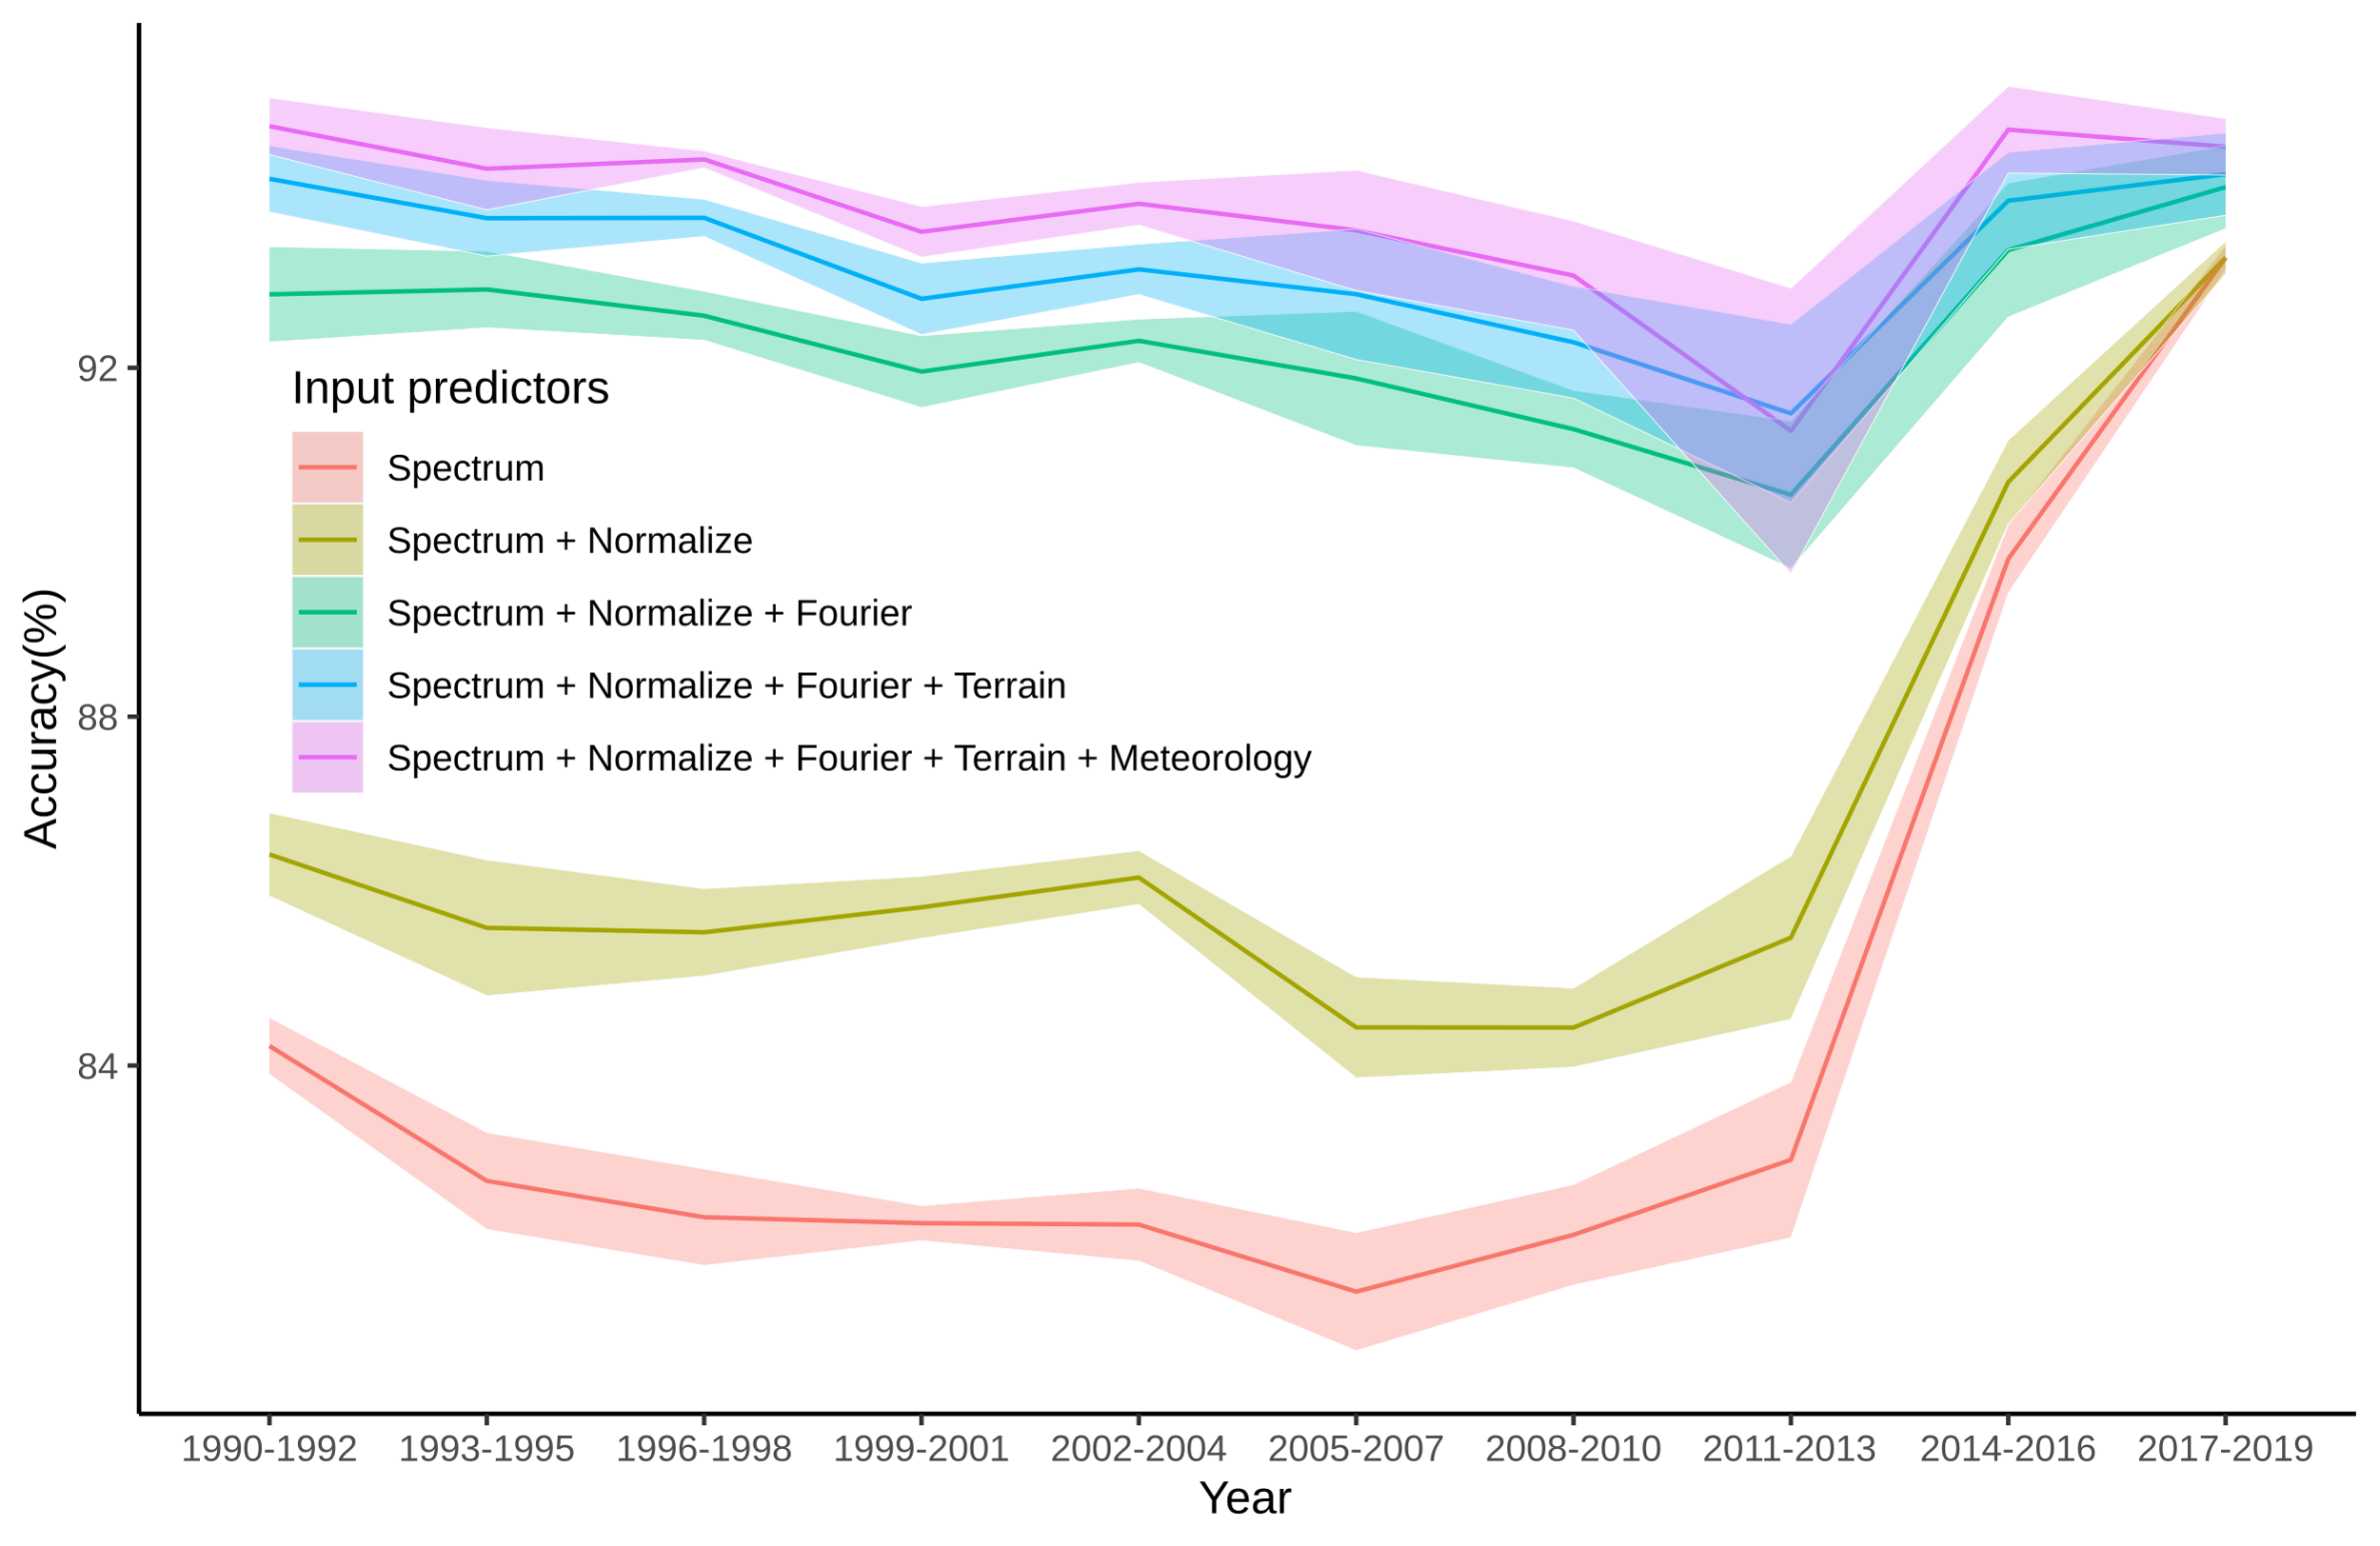
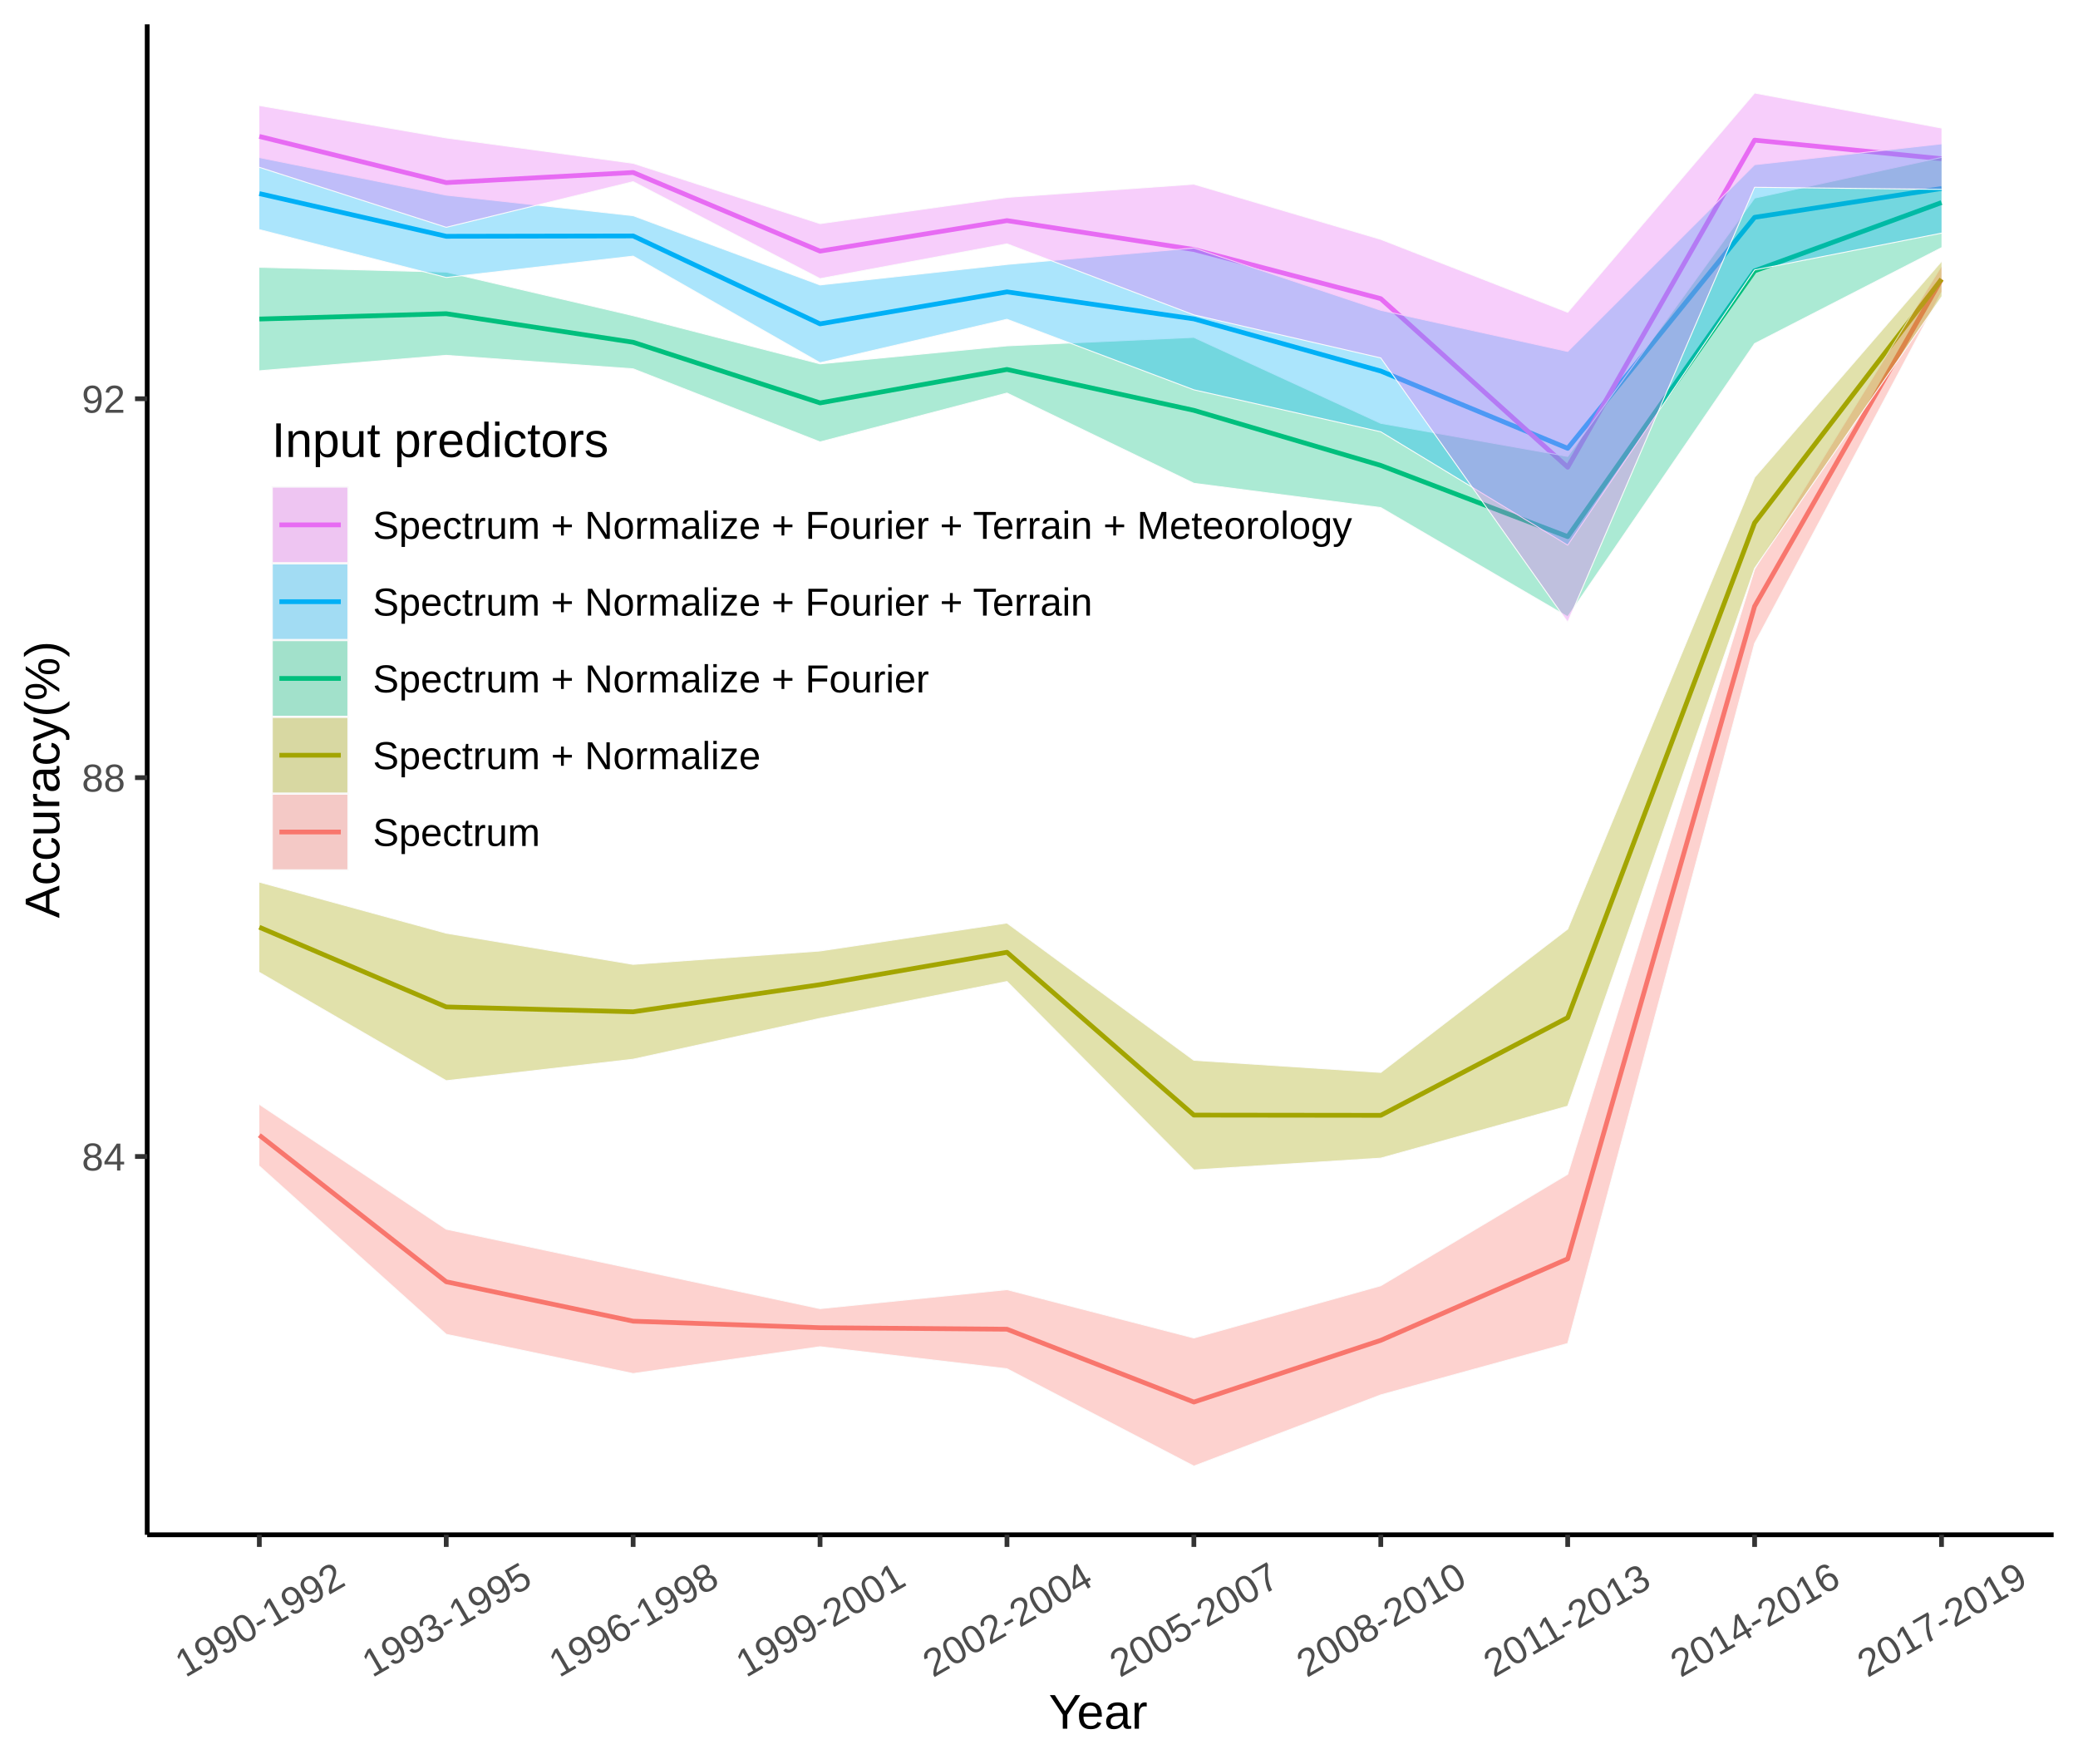
- <svg xmlns="http://www.w3.org/2000/svg" viewBox="0 0 566.93 368.50">
+ <svg xmlns="http://www.w3.org/2000/svg" viewBox="0 0 467.72 396.85">
  <defs>
    <style type="text/css">
    line, polyline, polygon, path, rect, circle {
      fill: none;
      stroke: #000000;
      stroke-linecap: round;
      stroke-linejoin: round;
      stroke-miterlimit: 10.00;
    }
  </style>
  </defs>
  <rect width="100%" height="100%" style="stroke: none; fill: #FFFFFF;" />
-   <rect x="0.00" y="0.00" width="566.93" height="368.50" style="stroke-width: 1.07; stroke: #FFFFFF; fill: #FFFFFF;" />
+   <rect x="0.00" y="0.00" width="467.72" height="396.85" style="stroke-width: 1.07; stroke: #FFFFFF; fill: #FFFFFF;" />
  <defs>
-     <clipPath id="cpMzMuMTN8NTYxLjQ1fDMzNy4wMXw1LjQ4">
-       <rect x="33.13" y="5.48" width="528.32" height="331.53" />
+     <clipPath id="cpMzMuMTN8NDYyLjI0fDM0NS40MXw1LjQ4">
+       <rect x="33.13" y="5.48" width="429.11" height="339.93" />
    </clipPath>
  </defs>
-   <polyline points="64.21,249.32 116.00,281.48 167.80,290.14 219.59,291.56 271.39,291.89 323.19,307.88 374.98,294.33 426.78,276.45 478.58,133.22 530.37,61.42 " style="stroke-width: 1.07; stroke: #F8766D; stroke-linecap: butt;" clip-path="url(#cpMzMuMTN8NTYxLjQ1fDMzNy4wMXw1LjQ4)" />
-   <polyline points="64.21,203.66 116.00,221.16 167.80,222.22 219.59,216.26 271.39,209.16 323.19,244.90 374.98,244.94 426.78,223.50 478.58,114.89 530.37,61.42 " style="stroke-width: 1.07; stroke: #A3A500; stroke-linecap: butt;" clip-path="url(#cpMzMuMTN8NTYxLjQ1fDMzNy4wMXw1LjQ4)" />
-   <polyline points="64.21,70.16 116.00,68.99 167.80,75.26 219.59,88.57 271.39,81.23 323.19,90.20 374.98,102.30 426.78,117.92 478.58,59.59 530.37,44.60 " style="stroke-width: 1.07; stroke: #00BF7D; stroke-linecap: butt;" clip-path="url(#cpMzMuMTN8NTYxLjQ1fDMzNy4wMXw1LjQ4)" />
-   <polyline points="64.21,42.62 116.00,52.01 167.80,51.92 219.59,71.22 271.39,64.20 323.19,70.13 374.98,81.58 426.78,98.54 478.58,47.84 530.37,41.51 " style="stroke-width: 1.07; stroke: #00B0F6; stroke-linecap: butt;" clip-path="url(#cpMzMuMTN8NTYxLjQ1fDMzNy4wMXw1LjQ4)" />
-   <polyline points="64.21,30.08 116.00,40.22 167.80,37.99 219.59,55.26 271.39,48.56 323.19,54.90 374.98,65.69 426.78,102.69 478.58,30.90 530.37,34.98 " style="stroke-width: 1.07; stroke: #E76BF3; stroke-linecap: butt;" clip-path="url(#cpMzMuMTN8NTYxLjQ1fDMzNy4wMXw1LjQ4)" />
-   <polygon points="64.21,242.54 116.00,269.94 167.80,278.64 219.59,287.38 271.39,283.21 323.19,293.81 374.98,282.35 426.78,257.87 478.58,125.07 530.37,58.52 530.37,64.32 478.58,141.36 426.78,295.03 374.98,306.31 323.19,321.94 271.39,300.58 219.59,295.74 167.80,301.63 116.00,293.02 64.21,256.10 " style="stroke-width: 0.00; stroke: none; fill: #F8766D; fill-opacity: 0.33;" clip-path="url(#cpMzMuMTN8NTYxLjQ1fDMzNy4wMXw1LjQ4)" />
-   <polyline points="64.21,242.54 116.00,269.94 167.80,278.64 219.59,287.38 271.39,283.21 323.19,293.81 374.98,282.35 426.78,257.87 478.58,125.07 530.37,58.52 " style="stroke-width: 0.21; stroke: #FCFCFC;" clip-path="url(#cpMzMuMTN8NTYxLjQ1fDMzNy4wMXw1LjQ4)" />
-   <polyline points="530.37,64.32 478.58,141.36 426.78,295.03 374.98,306.31 323.19,321.94 271.39,300.58 219.59,295.74 167.80,301.63 116.00,293.02 64.21,256.10 " style="stroke-width: 0.21; stroke: #FCFCFC;" clip-path="url(#cpMzMuMTN8NTYxLjQ1fDMzNy4wMXw1LjQ4)" />
-   <polygon points="64.21,193.75 116.00,204.97 167.80,211.82 219.59,208.87 271.39,202.73 323.19,232.86 374.98,235.53 426.78,204.05 478.58,104.91 530.37,57.51 530.37,65.34 478.58,124.87 426.78,242.94 374.98,254.35 323.19,256.93 271.39,215.58 219.59,223.66 167.80,232.63 116.00,237.35 64.21,213.57 " style="stroke-width: 0.00; stroke: none; fill: #A3A500; fill-opacity: 0.33;" clip-path="url(#cpMzMuMTN8NTYxLjQ1fDMzNy4wMXw1LjQ4)" />
-   <polyline points="64.21,193.75 116.00,204.97 167.80,211.82 219.59,208.87 271.39,202.73 323.19,232.86 374.98,235.53 426.78,204.05 478.58,104.91 530.37,57.51 " style="stroke-width: 0.21; stroke: #FCFCFC;" clip-path="url(#cpMzMuMTN8NTYxLjQ1fDMzNy4wMXw1LjQ4)" />
-   <polyline points="530.37,65.34 478.58,124.87 426.78,242.94 374.98,254.35 323.19,256.93 271.39,215.58 219.59,223.66 167.80,232.63 116.00,237.35 64.21,213.57 " style="stroke-width: 0.21; stroke: #FCFCFC;" clip-path="url(#cpMzMuMTN8NTYxLjQ1fDMzNy4wMXw1LjQ4)" />
-   <polygon points="64.21,58.80 116.00,59.86 167.80,69.42 219.59,80.01 271.39,76.05 323.19,74.19 374.98,93.05 426.78,100.33 478.58,43.62 530.37,34.69 530.37,54.50 478.58,75.56 426.78,135.52 374.98,111.55 323.19,106.22 271.39,86.41 219.59,97.14 167.80,81.10 116.00,78.13 64.21,81.53 " style="stroke-width: 0.00; stroke: none; fill: #00BF7D; fill-opacity: 0.33;" clip-path="url(#cpMzMuMTN8NTYxLjQ1fDMzNy4wMXw1LjQ4)" />
-   <polyline points="64.21,58.80 116.00,59.86 167.80,69.42 219.59,80.01 271.39,76.05 323.19,74.19 374.98,93.05 426.78,100.33 478.58,43.62 530.37,34.69 " style="stroke-width: 0.21; stroke: #FCFCFC;" clip-path="url(#cpMzMuMTN8NTYxLjQ1fDMzNy4wMXw1LjQ4)" />
-   <polyline points="530.37,54.50 478.58,75.56 426.78,135.52 374.98,111.55 323.19,106.22 271.39,86.41 219.59,97.14 167.80,81.10 116.00,78.13 64.21,81.53 " style="stroke-width: 0.21; stroke: #FCFCFC;" clip-path="url(#cpMzMuMTN8NTYxLjQ1fDMzNy4wMXw1LjQ4)" />
-   <polygon points="64.21,34.71 116.00,42.97 167.80,47.48 219.59,62.69 271.39,58.18 323.19,54.57 374.98,68.24 426.78,77.28 478.58,36.29 530.37,31.71 530.37,51.31 478.58,59.38 426.78,119.80 374.98,94.91 323.19,85.70 271.39,70.22 219.59,79.76 167.80,56.37 116.00,61.04 64.21,50.54 " style="stroke-width: 0.00; stroke: none; fill: #00B0F6; fill-opacity: 0.33;" clip-path="url(#cpMzMuMTN8NTYxLjQ1fDMzNy4wMXw1LjQ4)" />
-   <polyline points="64.21,34.71 116.00,42.97 167.80,47.48 219.59,62.69 271.39,58.18 323.19,54.57 374.98,68.24 426.78,77.28 478.58,36.29 530.37,31.71 " style="stroke-width: 0.21; stroke: #FCFCFC;" clip-path="url(#cpMzMuMTN8NTYxLjQ1fDMzNy4wMXw1LjQ4)" />
-   <polyline points="530.37,51.31 478.58,59.38 426.78,119.80 374.98,94.91 323.19,85.70 271.39,70.22 219.59,79.76 167.80,56.37 116.00,61.04 64.21,50.54 " style="stroke-width: 0.21; stroke: #FCFCFC;" clip-path="url(#cpMzMuMTN8NTYxLjQ1fDMzNy4wMXw1LjQ4)" />
-   <polygon points="64.21,23.30 116.00,30.41 167.80,35.98 219.59,49.22 271.39,43.45 323.19,40.56 374.98,52.68 426.78,68.68 478.58,20.55 530.37,28.25 530.37,41.72 478.58,41.25 426.78,136.70 374.98,78.71 323.19,69.25 271.39,53.66 219.59,61.30 167.80,40.01 116.00,50.03 64.21,36.85 " style="stroke-width: 0.00; stroke: none; fill: #E76BF3; fill-opacity: 0.33;" clip-path="url(#cpMzMuMTN8NTYxLjQ1fDMzNy4wMXw1LjQ4)" />
-   <polyline points="64.21,23.30 116.00,30.41 167.80,35.98 219.59,49.22 271.39,43.45 323.19,40.56 374.98,52.68 426.78,68.68 478.58,20.55 530.37,28.25 " style="stroke-width: 0.21; stroke: #FCFCFC;" clip-path="url(#cpMzMuMTN8NTYxLjQ1fDMzNy4wMXw1LjQ4)" />
-   <polyline points="530.37,41.72 478.58,41.25 426.78,136.70 374.98,78.71 323.19,69.25 271.39,53.66 219.59,61.30 167.80,40.01 116.00,50.03 64.21,36.85 " style="stroke-width: 0.21; stroke: #FCFCFC;" clip-path="url(#cpMzMuMTN8NTYxLjQ1fDMzNy4wMXw1LjQ4)" />
+   <polyline points="58.37,255.49 100.44,288.47 142.51,297.34 184.58,298.81 226.65,299.15 268.72,315.54 310.79,301.65 352.86,283.31 394.93,136.45 437.00,62.84 " style="stroke-width: 1.07; stroke: #F8766D; stroke-linecap: butt;" clip-path="url(#cpMzMuMTN8NDYyLjI0fDM0NS40MXw1LjQ4)" />
+   <polyline points="58.37,208.68 100.44,226.62 142.51,227.71 184.58,221.60 226.65,214.32 268.72,250.96 310.79,251.01 352.86,229.02 394.93,117.67 437.00,62.84 " style="stroke-width: 1.07; stroke: #A3A500; stroke-linecap: butt;" clip-path="url(#cpMzMuMTN8NDYyLjI0fDM0NS40MXw1LjQ4)" />
+   <polyline points="58.37,71.80 100.44,70.60 142.51,77.03 184.58,90.68 226.65,83.15 268.72,92.35 310.79,104.75 352.86,120.77 394.93,60.96 437.00,45.59 " style="stroke-width: 1.07; stroke: #00BF7D; stroke-linecap: butt;" clip-path="url(#cpMzMuMTN8NDYyLjI0fDM0NS40MXw1LjQ4)" />
+   <polyline points="58.37,43.57 100.44,53.18 142.51,53.10 184.58,72.89 226.65,65.69 268.72,71.77 310.79,83.51 352.86,100.90 394.93,48.91 437.00,42.42 " style="stroke-width: 1.07; stroke: #00B0F6; stroke-linecap: butt;" clip-path="url(#cpMzMuMTN8NDYyLjI0fDM0NS40MXw1LjQ4)" />
+   <polyline points="58.37,30.70 100.44,41.10 142.51,38.82 184.58,56.52 226.65,49.65 268.72,56.16 310.79,67.22 352.86,105.15 394.93,31.54 437.00,35.73 " style="stroke-width: 1.07; stroke: #E76BF3; stroke-linecap: butt;" clip-path="url(#cpMzMuMTN8NDYyLjI0fDM0NS40MXw1LjQ4)" />
+   <polygon points="58.37,248.54 100.44,276.64 142.51,285.56 184.58,294.52 226.65,290.24 268.72,301.12 310.79,289.36 352.86,264.27 394.93,128.10 437.00,59.87 437.00,65.81 394.93,144.81 352.86,302.36 310.79,313.93 268.72,329.96 226.65,308.05 184.58,303.09 142.51,309.13 100.44,300.30 58.37,262.44 " style="stroke-width: 0.00; stroke: none; fill: #F8766D; fill-opacity: 0.33;" clip-path="url(#cpMzMuMTN8NDYyLjI0fDM0NS40MXw1LjQ4)" />
+   <polyline points="58.37,248.54 100.44,276.64 142.51,285.56 184.58,294.52 226.65,290.24 268.72,301.12 310.79,289.36 352.86,264.27 394.93,128.10 437.00,59.87 " style="stroke-width: 0.21; stroke: #FCFCFC;" clip-path="url(#cpMzMuMTN8NDYyLjI0fDM0NS40MXw1LjQ4)" />
+   <polyline points="437.00,65.81 394.93,144.81 352.86,302.36 310.79,313.93 268.72,329.96 226.65,308.05 184.58,303.09 142.51,309.13 100.44,300.30 58.37,262.44 " style="stroke-width: 0.21; stroke: #FCFCFC;" clip-path="url(#cpMzMuMTN8NDYyLjI0fDM0NS40MXw1LjQ4)" />
+   <polygon points="58.37,198.52 100.44,210.02 142.51,217.04 184.58,214.02 226.65,207.73 268.72,238.62 310.79,241.36 352.86,209.08 394.93,107.43 437.00,58.82 437.00,66.85 394.93,127.90 352.86,248.95 310.79,260.65 268.72,263.30 226.65,220.90 184.58,229.19 142.51,238.39 100.44,243.22 58.37,218.84 " style="stroke-width: 0.00; stroke: none; fill: #A3A500; fill-opacity: 0.33;" clip-path="url(#cpMzMuMTN8NDYyLjI0fDM0NS40MXw1LjQ4)" />
+   <polyline points="58.37,198.52 100.44,210.02 142.51,217.04 184.58,214.02 226.65,207.73 268.72,238.62 310.79,241.36 352.86,209.08 394.93,107.43 437.00,58.82 " style="stroke-width: 0.21; stroke: #FCFCFC;" clip-path="url(#cpMzMuMTN8NDYyLjI0fDM0NS40MXw1LjQ4)" />
+   <polyline points="437.00,66.85 394.93,127.90 352.86,248.95 310.79,260.65 268.72,263.30 226.65,220.90 184.58,229.19 142.51,238.39 100.44,243.22 58.37,218.84 " style="stroke-width: 0.21; stroke: #FCFCFC;" clip-path="url(#cpMzMuMTN8NDYyLjI0fDM0NS40MXw1LjQ4)" />
+   <polygon points="58.37,60.15 100.44,61.23 142.51,71.04 184.58,81.89 226.65,77.83 268.72,75.93 310.79,95.27 352.86,102.73 394.93,44.58 437.00,35.43 437.00,55.75 394.93,77.33 352.86,138.81 310.79,114.24 268.72,108.77 226.65,88.46 184.58,99.46 142.51,83.01 100.44,79.97 58.37,83.45 " style="stroke-width: 0.00; stroke: none; fill: #00BF7D; fill-opacity: 0.33;" clip-path="url(#cpMzMuMTN8NDYyLjI0fDM0NS40MXw1LjQ4)" />
+   <polyline points="58.37,60.15 100.44,61.23 142.51,71.04 184.58,81.89 226.65,77.83 268.72,75.93 310.79,95.27 352.86,102.73 394.93,44.58 437.00,35.43 " style="stroke-width: 0.21; stroke: #FCFCFC;" clip-path="url(#cpMzMuMTN8NDYyLjI0fDM0NS40MXw1LjQ4)" />
+   <polyline points="437.00,55.75 394.93,77.33 352.86,138.81 310.79,114.24 268.72,108.77 226.65,88.46 184.58,99.46 142.51,83.01 100.44,79.97 58.37,83.45 " style="stroke-width: 0.21; stroke: #FCFCFC;" clip-path="url(#cpMzMuMTN8NDYyLjI0fDM0NS40MXw1LjQ4)" />
+   <polygon points="58.37,35.45 100.44,43.92 142.51,48.54 184.58,64.13 226.65,59.51 268.72,55.81 310.79,69.83 352.86,79.10 394.93,37.07 437.00,32.37 437.00,52.47 394.93,60.75 352.86,122.69 310.79,97.18 268.72,87.73 226.65,71.86 184.58,81.64 142.51,57.65 100.44,62.45 58.37,51.68 " style="stroke-width: 0.00; stroke: none; fill: #00B0F6; fill-opacity: 0.33;" clip-path="url(#cpMzMuMTN8NDYyLjI0fDM0NS40MXw1LjQ4)" />
+   <polyline points="58.37,35.45 100.44,43.92 142.51,48.54 184.58,64.13 226.65,59.51 268.72,55.81 310.79,69.83 352.86,79.10 394.93,37.07 437.00,32.37 " style="stroke-width: 0.21; stroke: #FCFCFC;" clip-path="url(#cpMzMuMTN8NDYyLjI0fDM0NS40MXw1LjQ4)" />
+   <polyline points="437.00,52.47 394.93,60.75 352.86,122.69 310.79,97.18 268.72,87.73 226.65,71.86 184.58,81.64 142.51,57.65 100.44,62.45 58.37,51.68 " style="stroke-width: 0.21; stroke: #FCFCFC;" clip-path="url(#cpMzMuMTN8NDYyLjI0fDM0NS40MXw1LjQ4)" />
+   <polygon points="58.37,23.75 100.44,31.04 142.51,36.75 184.58,50.33 226.65,44.42 268.72,41.45 310.79,53.87 352.86,70.28 394.93,20.93 437.00,28.82 437.00,42.63 394.93,42.15 352.86,140.03 310.79,80.56 268.72,70.87 226.65,54.88 184.58,62.71 142.51,40.89 100.44,51.16 58.37,37.65 " style="stroke-width: 0.00; stroke: none; fill: #E76BF3; fill-opacity: 0.33;" clip-path="url(#cpMzMuMTN8NDYyLjI0fDM0NS40MXw1LjQ4)" />
+   <polyline points="58.37,23.75 100.44,31.04 142.51,36.75 184.58,50.33 226.65,44.42 268.72,41.45 310.79,53.87 352.86,70.28 394.93,20.93 437.00,28.82 " style="stroke-width: 0.21; stroke: #FCFCFC;" clip-path="url(#cpMzMuMTN8NDYyLjI0fDM0NS40MXw1LjQ4)" />
+   <polyline points="437.00,42.63 394.93,42.15 352.86,140.03 310.79,80.56 268.72,70.87 226.65,54.88 184.58,62.71 142.51,40.89 100.44,51.16 58.37,37.65 " style="stroke-width: 0.21; stroke: #FCFCFC;" clip-path="url(#cpMzMuMTN8NDYyLjI0fDM0NS40MXw1LjQ4)" />
  <defs>
-     <clipPath id="cpMC4wMHw1NjYuOTN8MzY4LjUwfDAuMDA=">
-       <rect x="0.00" y="0.00" width="566.93" height="368.50" />
+     <clipPath id="cpMC4wMHw0NjcuNzJ8Mzk2Ljg1fDAuMDA=">
+       <rect x="0.00" y="0.00" width="467.72" height="396.85" />
    </clipPath>
  </defs>
-   <polyline points="33.13,337.01 33.13,5.48 " style="stroke-width: 1.07; stroke-linecap: butt;" clip-path="url(#cpMC4wMHw1NjYuOTN8MzY4LjUwfDAuMDA=)" />
-   <g clip-path="url(#cpMC4wMHw1NjYuOTN8MzY4LjUwfDAuMDA=)">
-     <text x="18.41" y="257.14" style="font-size: 8.80px; fill: #4D4D4D; font-family: Arial;" textLength="9.79px" lengthAdjust="spacingAndGlyphs">84</text>
+   <polyline points="33.13,345.41 33.13,5.48 " style="stroke-width: 1.07; stroke-linecap: butt;" clip-path="url(#cpMC4wMHw0NjcuNzJ8Mzk2Ljg1fDAuMDA=)" />
+   <g clip-path="url(#cpMC4wMHw0NjcuNzJ8Mzk2Ljg1fDAuMDA=)">
+     <text x="18.41" y="263.43" style="font-size: 8.80px; fill: #4D4D4D; font-family: Arial;" textLength="9.79px" lengthAdjust="spacingAndGlyphs">84</text>
  </g>
-   <g clip-path="url(#cpMC4wMHw1NjYuOTN8MzY4LjUwfDAuMDA=)">
-     <text x="18.41" y="173.97" style="font-size: 8.80px; fill: #4D4D4D; font-family: Arial;" textLength="9.79px" lengthAdjust="spacingAndGlyphs">88</text>
+   <g clip-path="url(#cpMC4wMHw0NjcuNzJ8Mzk2Ljg1fDAuMDA=)">
+     <text x="18.41" y="178.16" style="font-size: 8.80px; fill: #4D4D4D; font-family: Arial;" textLength="9.79px" lengthAdjust="spacingAndGlyphs">88</text>
  </g>
-   <g clip-path="url(#cpMC4wMHw1NjYuOTN8MzY4LjUwfDAuMDA=)">
-     <text x="18.41" y="90.81" style="font-size: 8.80px; fill: #4D4D4D; font-family: Arial;" textLength="9.79px" lengthAdjust="spacingAndGlyphs">92</text>
+   <g clip-path="url(#cpMC4wMHw0NjcuNzJ8Mzk2Ljg1fDAuMDA=)">
+     <text x="18.41" y="92.89" style="font-size: 8.80px; fill: #4D4D4D; font-family: Arial;" textLength="9.79px" lengthAdjust="spacingAndGlyphs">92</text>
  </g>
-   <polyline points="30.39,253.99 33.13,253.99 " style="stroke-width: 1.07; stroke: #333333; stroke-linecap: butt;" clip-path="url(#cpMC4wMHw1NjYuOTN8MzY4LjUwfDAuMDA=)" />
-   <polyline points="30.39,170.82 33.13,170.82 " style="stroke-width: 1.07; stroke: #333333; stroke-linecap: butt;" clip-path="url(#cpMC4wMHw1NjYuOTN8MzY4LjUwfDAuMDA=)" />
-   <polyline points="30.39,87.66 33.13,87.66 " style="stroke-width: 1.07; stroke: #333333; stroke-linecap: butt;" clip-path="url(#cpMC4wMHw1NjYuOTN8MzY4LjUwfDAuMDA=)" />
-   <polyline points="33.13,337.01 561.45,337.01 " style="stroke-width: 1.07; stroke-linecap: butt;" clip-path="url(#cpMC4wMHw1NjYuOTN8MzY4LjUwfDAuMDA=)" />
-   <polyline points="64.21,339.75 64.21,337.01 " style="stroke-width: 1.07; stroke: #333333; stroke-linecap: butt;" clip-path="url(#cpMC4wMHw1NjYuOTN8MzY4LjUwfDAuMDA=)" />
-   <polyline points="116.00,339.75 116.00,337.01 " style="stroke-width: 1.07; stroke: #333333; stroke-linecap: butt;" clip-path="url(#cpMC4wMHw1NjYuOTN8MzY4LjUwfDAuMDA=)" />
-   <polyline points="167.80,339.75 167.80,337.01 " style="stroke-width: 1.07; stroke: #333333; stroke-linecap: butt;" clip-path="url(#cpMC4wMHw1NjYuOTN8MzY4LjUwfDAuMDA=)" />
-   <polyline points="219.59,339.75 219.59,337.01 " style="stroke-width: 1.07; stroke: #333333; stroke-linecap: butt;" clip-path="url(#cpMC4wMHw1NjYuOTN8MzY4LjUwfDAuMDA=)" />
-   <polyline points="271.39,339.75 271.39,337.01 " style="stroke-width: 1.07; stroke: #333333; stroke-linecap: butt;" clip-path="url(#cpMC4wMHw1NjYuOTN8MzY4LjUwfDAuMDA=)" />
-   <polyline points="323.19,339.75 323.19,337.01 " style="stroke-width: 1.07; stroke: #333333; stroke-linecap: butt;" clip-path="url(#cpMC4wMHw1NjYuOTN8MzY4LjUwfDAuMDA=)" />
-   <polyline points="374.98,339.75 374.98,337.01 " style="stroke-width: 1.07; stroke: #333333; stroke-linecap: butt;" clip-path="url(#cpMC4wMHw1NjYuOTN8MzY4LjUwfDAuMDA=)" />
-   <polyline points="426.78,339.75 426.78,337.01 " style="stroke-width: 1.07; stroke: #333333; stroke-linecap: butt;" clip-path="url(#cpMC4wMHw1NjYuOTN8MzY4LjUwfDAuMDA=)" />
-   <polyline points="478.58,339.75 478.58,337.01 " style="stroke-width: 1.07; stroke: #333333; stroke-linecap: butt;" clip-path="url(#cpMC4wMHw1NjYuOTN8MzY4LjUwfDAuMDA=)" />
-   <polyline points="530.37,339.75 530.37,337.01 " style="stroke-width: 1.07; stroke: #333333; stroke-linecap: butt;" clip-path="url(#cpMC4wMHw1NjYuOTN8MzY4LjUwfDAuMDA=)" />
-   <g clip-path="url(#cpMC4wMHw1NjYuOTN8MzY4LjUwfDAuMDA=)">
-     <text x="43.16" y="348.24" style="font-size: 8.80px; fill: #4D4D4D; font-family: Arial;" textLength="42.08px" lengthAdjust="spacingAndGlyphs">1990-1992</text>
+   <polyline points="30.39,260.28 33.13,260.28 " style="stroke-width: 1.07; stroke: #333333; stroke-linecap: butt;" clip-path="url(#cpMC4wMHw0NjcuNzJ8Mzk2Ljg1fDAuMDA=)" />
+   <polyline points="30.39,175.01 33.13,175.01 " style="stroke-width: 1.07; stroke: #333333; stroke-linecap: butt;" clip-path="url(#cpMC4wMHw0NjcuNzJ8Mzk2Ljg1fDAuMDA=)" />
+   <polyline points="30.39,89.74 33.13,89.74 " style="stroke-width: 1.07; stroke: #333333; stroke-linecap: butt;" clip-path="url(#cpMC4wMHw0NjcuNzJ8Mzk2Ljg1fDAuMDA=)" />
+   <polyline points="33.13,345.41 462.24,345.41 " style="stroke-width: 1.07; stroke-linecap: butt;" clip-path="url(#cpMC4wMHw0NjcuNzJ8Mzk2Ljg1fDAuMDA=)" />
+   <polyline points="58.37,348.15 58.37,345.41 " style="stroke-width: 1.07; stroke: #333333; stroke-linecap: butt;" clip-path="url(#cpMC4wMHw0NjcuNzJ8Mzk2Ljg1fDAuMDA=)" />
+   <polyline points="100.44,348.15 100.44,345.41 " style="stroke-width: 1.07; stroke: #333333; stroke-linecap: butt;" clip-path="url(#cpMC4wMHw0NjcuNzJ8Mzk2Ljg1fDAuMDA=)" />
+   <polyline points="142.51,348.15 142.51,345.41 " style="stroke-width: 1.07; stroke: #333333; stroke-linecap: butt;" clip-path="url(#cpMC4wMHw0NjcuNzJ8Mzk2Ljg1fDAuMDA=)" />
+   <polyline points="184.58,348.15 184.58,345.41 " style="stroke-width: 1.07; stroke: #333333; stroke-linecap: butt;" clip-path="url(#cpMC4wMHw0NjcuNzJ8Mzk2Ljg1fDAuMDA=)" />
+   <polyline points="226.65,348.15 226.65,345.41 " style="stroke-width: 1.07; stroke: #333333; stroke-linecap: butt;" clip-path="url(#cpMC4wMHw0NjcuNzJ8Mzk2Ljg1fDAuMDA=)" />
+   <polyline points="268.72,348.15 268.72,345.41 " style="stroke-width: 1.07; stroke: #333333; stroke-linecap: butt;" clip-path="url(#cpMC4wMHw0NjcuNzJ8Mzk2Ljg1fDAuMDA=)" />
+   <polyline points="310.79,348.15 310.79,345.41 " style="stroke-width: 1.07; stroke: #333333; stroke-linecap: butt;" clip-path="url(#cpMC4wMHw0NjcuNzJ8Mzk2Ljg1fDAuMDA=)" />
+   <polyline points="352.86,348.15 352.86,345.41 " style="stroke-width: 1.07; stroke: #333333; stroke-linecap: butt;" clip-path="url(#cpMC4wMHw0NjcuNzJ8Mzk2Ljg1fDAuMDA=)" />
+   <polyline points="394.93,348.15 394.93,345.41 " style="stroke-width: 1.07; stroke: #333333; stroke-linecap: butt;" clip-path="url(#cpMC4wMHw0NjcuNzJ8Mzk2Ljg1fDAuMDA=)" />
+   <polyline points="437.00,348.15 437.00,345.41 " style="stroke-width: 1.07; stroke: #333333; stroke-linecap: butt;" clip-path="url(#cpMC4wMHw0NjcuNzJ8Mzk2Ljg1fDAuMDA=)" />
+   <g clip-path="url(#cpMC4wMHw0NjcuNzJ8Mzk2Ljg1fDAuMDA=)">
+     <text transform="translate(41.72,377.64) rotate(-30)" style="font-size: 8.80px; fill: #4D4D4D; font-family: Arial;" textLength="42.08px" lengthAdjust="spacingAndGlyphs">1990-1992</text>
  </g>
-   <g clip-path="url(#cpMC4wMHw1NjYuOTN8MzY4LjUwfDAuMDA=)">
-     <text x="94.96" y="348.24" style="font-size: 8.80px; fill: #4D4D4D; font-family: Arial;" textLength="42.08px" lengthAdjust="spacingAndGlyphs">1993-1995</text>
+   <g clip-path="url(#cpMC4wMHw0NjcuNzJ8Mzk2Ljg1fDAuMDA=)">
+     <text transform="translate(83.79,377.64) rotate(-30)" style="font-size: 8.80px; fill: #4D4D4D; font-family: Arial;" textLength="42.08px" lengthAdjust="spacingAndGlyphs">1993-1995</text>
  </g>
-   <g clip-path="url(#cpMC4wMHw1NjYuOTN8MzY4LjUwfDAuMDA=)">
-     <text x="146.76" y="348.24" style="font-size: 8.80px; fill: #4D4D4D; font-family: Arial;" textLength="42.08px" lengthAdjust="spacingAndGlyphs">1996-1998</text>
+   <g clip-path="url(#cpMC4wMHw0NjcuNzJ8Mzk2Ljg1fDAuMDA=)">
+     <text transform="translate(125.86,377.64) rotate(-30)" style="font-size: 8.80px; fill: #4D4D4D; font-family: Arial;" textLength="42.08px" lengthAdjust="spacingAndGlyphs">1996-1998</text>
  </g>
-   <g clip-path="url(#cpMC4wMHw1NjYuOTN8MzY4LjUwfDAuMDA=)">
-     <text x="198.55" y="348.24" style="font-size: 8.80px; fill: #4D4D4D; font-family: Arial;" textLength="42.08px" lengthAdjust="spacingAndGlyphs">1999-2001</text>
+   <g clip-path="url(#cpMC4wMHw0NjcuNzJ8Mzk2Ljg1fDAuMDA=)">
+     <text transform="translate(167.93,377.64) rotate(-30)" style="font-size: 8.80px; fill: #4D4D4D; font-family: Arial;" textLength="42.08px" lengthAdjust="spacingAndGlyphs">1999-2001</text>
  </g>
-   <g clip-path="url(#cpMC4wMHw1NjYuOTN8MzY4LjUwfDAuMDA=)">
-     <text x="250.35" y="348.24" style="font-size: 8.80px; fill: #4D4D4D; font-family: Arial;" textLength="42.08px" lengthAdjust="spacingAndGlyphs">2002-2004</text>
+   <g clip-path="url(#cpMC4wMHw0NjcuNzJ8Mzk2Ljg1fDAuMDA=)">
+     <text transform="translate(210.00,377.64) rotate(-30)" style="font-size: 8.80px; fill: #4D4D4D; font-family: Arial;" textLength="42.08px" lengthAdjust="spacingAndGlyphs">2002-2004</text>
  </g>
-   <g clip-path="url(#cpMC4wMHw1NjYuOTN8MzY4LjUwfDAuMDA=)">
-     <text x="302.15" y="348.24" style="font-size: 8.80px; fill: #4D4D4D; font-family: Arial;" textLength="42.08px" lengthAdjust="spacingAndGlyphs">2005-2007</text>
+   <g clip-path="url(#cpMC4wMHw0NjcuNzJ8Mzk2Ljg1fDAuMDA=)">
+     <text transform="translate(252.07,377.64) rotate(-30)" style="font-size: 8.80px; fill: #4D4D4D; font-family: Arial;" textLength="42.08px" lengthAdjust="spacingAndGlyphs">2005-2007</text>
  </g>
-   <g clip-path="url(#cpMC4wMHw1NjYuOTN8MzY4LjUwfDAuMDA=)">
-     <text x="353.94" y="348.24" style="font-size: 8.80px; fill: #4D4D4D; font-family: Arial;" textLength="42.08px" lengthAdjust="spacingAndGlyphs">2008-2010</text>
+   <g clip-path="url(#cpMC4wMHw0NjcuNzJ8Mzk2Ljg1fDAuMDA=)">
+     <text transform="translate(294.14,377.64) rotate(-30)" style="font-size: 8.80px; fill: #4D4D4D; font-family: Arial;" textLength="42.08px" lengthAdjust="spacingAndGlyphs">2008-2010</text>
  </g>
-   <g clip-path="url(#cpMC4wMHw1NjYuOTN8MzY4LjUwfDAuMDA=)">
-     <text x="405.74" y="348.24" style="font-size: 8.80px; fill: #4D4D4D; font-family: Arial;" textLength="42.08px" lengthAdjust="spacingAndGlyphs">2011-2013</text>
+   <g clip-path="url(#cpMC4wMHw0NjcuNzJ8Mzk2Ljg1fDAuMDA=)">
+     <text transform="translate(336.21,377.64) rotate(-30)" style="font-size: 8.80px; fill: #4D4D4D; font-family: Arial;" textLength="42.08px" lengthAdjust="spacingAndGlyphs">2011-2013</text>
  </g>
-   <g clip-path="url(#cpMC4wMHw1NjYuOTN8MzY4LjUwfDAuMDA=)">
-     <text x="457.53" y="348.24" style="font-size: 8.80px; fill: #4D4D4D; font-family: Arial;" textLength="42.08px" lengthAdjust="spacingAndGlyphs">2014-2016</text>
+   <g clip-path="url(#cpMC4wMHw0NjcuNzJ8Mzk2Ljg1fDAuMDA=)">
+     <text transform="translate(378.28,377.64) rotate(-30)" style="font-size: 8.80px; fill: #4D4D4D; font-family: Arial;" textLength="42.08px" lengthAdjust="spacingAndGlyphs">2014-2016</text>
  </g>
-   <g clip-path="url(#cpMC4wMHw1NjYuOTN8MzY4LjUwfDAuMDA=)">
-     <text x="509.33" y="348.24" style="font-size: 8.80px; fill: #4D4D4D; font-family: Arial;" textLength="42.08px" lengthAdjust="spacingAndGlyphs">2017-2019</text>
+   <g clip-path="url(#cpMC4wMHw0NjcuNzJ8Mzk2Ljg1fDAuMDA=)">
+     <text transform="translate(420.35,377.64) rotate(-30)" style="font-size: 8.80px; fill: #4D4D4D; font-family: Arial;" textLength="42.08px" lengthAdjust="spacingAndGlyphs">2017-2019</text>
  </g>
-   <g clip-path="url(#cpMC4wMHw1NjYuOTN8MzY4LjUwfDAuMDA=)">
-     <text x="285.67" y="360.71" style="font-size: 11.00px; font-family: Arial;" textLength="23.24px" lengthAdjust="spacingAndGlyphs">Year</text>
+   <g clip-path="url(#cpMC4wMHw0NjcuNzJ8Mzk2Ljg1fDAuMDA=)">
+     <text x="236.06" y="389.06" style="font-size: 11.00px; font-family: Arial;" textLength="23.24px" lengthAdjust="spacingAndGlyphs">Year</text>
  </g>
-   <g clip-path="url(#cpMC4wMHw1NjYuOTN8MzY4LjUwfDAuMDA=)">
-     <text transform="translate(13.35,202.42) rotate(-90)" style="font-size: 11.00px; font-family: Arial;" textLength="62.34px" lengthAdjust="spacingAndGlyphs">Accuracy(%)</text>
+   <g clip-path="url(#cpMC4wMHw0NjcuNzJ8Mzk2Ljg1fDAuMDA=)">
+     <text transform="translate(13.35,206.62) rotate(-90)" style="font-size: 11.00px; font-family: Arial;" textLength="62.34px" lengthAdjust="spacingAndGlyphs">Accuracy(%)</text>
  </g>
-   <g clip-path="url(#cpMC4wMHw1NjYuOTN8MzY4LjUwfDAuMDA=)">
-     <text x="69.47" y="96.09" style="font-size: 11.00px; font-family: Arial;" textLength="75.82px" lengthAdjust="spacingAndGlyphs">Input predictors</text>
+   <g clip-path="url(#cpMC4wMHw0NjcuNzJ8Mzk2Ljg1fDAuMDA=)">
+     <text x="61.16" y="102.85" style="font-size: 11.00px; font-family: Arial;" textLength="75.82px" lengthAdjust="spacingAndGlyphs">Input predictors</text>
  </g>
-   <rect x="69.47" y="102.73" width="17.28" height="17.28" style="stroke-width: 1.07; stroke: none; fill: #F2F2F2;" clip-path="url(#cpMC4wMHw1NjYuOTN8MzY4LjUwfDAuMDA=)" />
-   <line x1="71.19" y1="111.37" x2="85.02" y2="111.37" style="stroke-width: 1.07; stroke: #F8766D; stroke-linecap: butt;" clip-path="url(#cpMC4wMHw1NjYuOTN8MzY4LjUwfDAuMDA=)" />
-   <rect x="69.61" y="102.87" width="17.00" height="17.00" style="stroke-width: 0.21; stroke: #FCFCFC; stroke-linecap: square; stroke-linejoin: miter; fill: #F8766D; fill-opacity: 0.33;" clip-path="url(#cpMC4wMHw1NjYuOTN8MzY4LjUwfDAuMDA=)" />
-   <rect x="69.47" y="120.01" width="17.28" height="17.28" style="stroke-width: 1.07; stroke: none; fill: #F2F2F2;" clip-path="url(#cpMC4wMHw1NjYuOTN8MzY4LjUwfDAuMDA=)" />
-   <line x1="71.19" y1="128.65" x2="85.02" y2="128.65" style="stroke-width: 1.07; stroke: #A3A500; stroke-linecap: butt;" clip-path="url(#cpMC4wMHw1NjYuOTN8MzY4LjUwfDAuMDA=)" />
-   <rect x="69.61" y="120.15" width="17.00" height="17.00" style="stroke-width: 0.21; stroke: #FCFCFC; stroke-linecap: square; stroke-linejoin: miter; fill: #A3A500; fill-opacity: 0.33;" clip-path="url(#cpMC4wMHw1NjYuOTN8MzY4LjUwfDAuMDA=)" />
-   <rect x="69.47" y="137.29" width="17.28" height="17.28" style="stroke-width: 1.07; stroke: none; fill: #F2F2F2;" clip-path="url(#cpMC4wMHw1NjYuOTN8MzY4LjUwfDAuMDA=)" />
-   <line x1="71.19" y1="145.93" x2="85.02" y2="145.93" style="stroke-width: 1.07; stroke: #00BF7D; stroke-linecap: butt;" clip-path="url(#cpMC4wMHw1NjYuOTN8MzY4LjUwfDAuMDA=)" />
-   <rect x="69.61" y="137.43" width="17.00" height="17.00" style="stroke-width: 0.21; stroke: #FCFCFC; stroke-linecap: square; stroke-linejoin: miter; fill: #00BF7D; fill-opacity: 0.33;" clip-path="url(#cpMC4wMHw1NjYuOTN8MzY4LjUwfDAuMDA=)" />
-   <rect x="69.47" y="154.57" width="17.28" height="17.28" style="stroke-width: 1.07; stroke: none; fill: #F2F2F2;" clip-path="url(#cpMC4wMHw1NjYuOTN8MzY4LjUwfDAuMDA=)" />
-   <line x1="71.19" y1="163.21" x2="85.02" y2="163.21" style="stroke-width: 1.07; stroke: #00B0F6; stroke-linecap: butt;" clip-path="url(#cpMC4wMHw1NjYuOTN8MzY4LjUwfDAuMDA=)" />
-   <rect x="69.61" y="154.71" width="17.00" height="17.00" style="stroke-width: 0.21; stroke: #FCFCFC; stroke-linecap: square; stroke-linejoin: miter; fill: #00B0F6; fill-opacity: 0.33;" clip-path="url(#cpMC4wMHw1NjYuOTN8MzY4LjUwfDAuMDA=)" />
-   <rect x="69.47" y="171.85" width="17.28" height="17.28" style="stroke-width: 1.07; stroke: none; fill: #F2F2F2;" clip-path="url(#cpMC4wMHw1NjYuOTN8MzY4LjUwfDAuMDA=)" />
-   <line x1="71.19" y1="180.49" x2="85.02" y2="180.49" style="stroke-width: 1.07; stroke: #E76BF3; stroke-linecap: butt;" clip-path="url(#cpMC4wMHw1NjYuOTN8MzY4LjUwfDAuMDA=)" />
-   <rect x="69.61" y="171.99" width="17.00" height="17.00" style="stroke-width: 0.21; stroke: #FCFCFC; stroke-linecap: square; stroke-linejoin: miter; fill: #E76BF3; fill-opacity: 0.33;" clip-path="url(#cpMC4wMHw1NjYuOTN8MzY4LjUwfDAuMDA=)" />
-   <g clip-path="url(#cpMC4wMHw1NjYuOTN8MzY4LjUwfDAuMDA=)">
-     <text x="92.23" y="114.52" style="font-size: 8.80px; font-family: Arial;" textLength="37.66px" lengthAdjust="spacingAndGlyphs">Spectrum</text>
+   <rect x="61.16" y="109.49" width="17.28" height="17.28" style="stroke-width: 1.07; stroke: none; fill: #F2F2F2;" clip-path="url(#cpMC4wMHw0NjcuNzJ8Mzk2Ljg1fDAuMDA=)" />
+   <line x1="62.89" y1="118.13" x2="76.71" y2="118.13" style="stroke-width: 1.07; stroke: #E76BF3; stroke-linecap: butt;" clip-path="url(#cpMC4wMHw0NjcuNzJ8Mzk2Ljg1fDAuMDA=)" />
+   <rect x="61.30" y="109.63" width="17.00" height="17.00" style="stroke-width: 0.21; stroke: #FCFCFC; stroke-linecap: square; stroke-linejoin: miter; fill: #E76BF3; fill-opacity: 0.33;" clip-path="url(#cpMC4wMHw0NjcuNzJ8Mzk2Ljg1fDAuMDA=)" />
+   <rect x="61.16" y="126.77" width="17.28" height="17.28" style="stroke-width: 1.07; stroke: none; fill: #F2F2F2;" clip-path="url(#cpMC4wMHw0NjcuNzJ8Mzk2Ljg1fDAuMDA=)" />
+   <line x1="62.89" y1="135.41" x2="76.71" y2="135.41" style="stroke-width: 1.07; stroke: #00B0F6; stroke-linecap: butt;" clip-path="url(#cpMC4wMHw0NjcuNzJ8Mzk2Ljg1fDAuMDA=)" />
+   <rect x="61.30" y="126.91" width="17.00" height="17.00" style="stroke-width: 0.21; stroke: #FCFCFC; stroke-linecap: square; stroke-linejoin: miter; fill: #00B0F6; fill-opacity: 0.33;" clip-path="url(#cpMC4wMHw0NjcuNzJ8Mzk2Ljg1fDAuMDA=)" />
+   <rect x="61.16" y="144.05" width="17.28" height="17.28" style="stroke-width: 1.07; stroke: none; fill: #F2F2F2;" clip-path="url(#cpMC4wMHw0NjcuNzJ8Mzk2Ljg1fDAuMDA=)" />
+   <line x1="62.89" y1="152.69" x2="76.71" y2="152.69" style="stroke-width: 1.07; stroke: #00BF7D; stroke-linecap: butt;" clip-path="url(#cpMC4wMHw0NjcuNzJ8Mzk2Ljg1fDAuMDA=)" />
+   <rect x="61.30" y="144.19" width="17.00" height="17.00" style="stroke-width: 0.21; stroke: #FCFCFC; stroke-linecap: square; stroke-linejoin: miter; fill: #00BF7D; fill-opacity: 0.33;" clip-path="url(#cpMC4wMHw0NjcuNzJ8Mzk2Ljg1fDAuMDA=)" />
+   <rect x="61.16" y="161.33" width="17.28" height="17.28" style="stroke-width: 1.07; stroke: none; fill: #F2F2F2;" clip-path="url(#cpMC4wMHw0NjcuNzJ8Mzk2Ljg1fDAuMDA=)" />
+   <line x1="62.89" y1="169.97" x2="76.71" y2="169.97" style="stroke-width: 1.07; stroke: #A3A500; stroke-linecap: butt;" clip-path="url(#cpMC4wMHw0NjcuNzJ8Mzk2Ljg1fDAuMDA=)" />
+   <rect x="61.30" y="161.47" width="17.00" height="17.00" style="stroke-width: 0.21; stroke: #FCFCFC; stroke-linecap: square; stroke-linejoin: miter; fill: #A3A500; fill-opacity: 0.33;" clip-path="url(#cpMC4wMHw0NjcuNzJ8Mzk2Ljg1fDAuMDA=)" />
+   <rect x="61.16" y="178.61" width="17.28" height="17.28" style="stroke-width: 1.07; stroke: none; fill: #F2F2F2;" clip-path="url(#cpMC4wMHw0NjcuNzJ8Mzk2Ljg1fDAuMDA=)" />
+   <line x1="62.89" y1="187.25" x2="76.71" y2="187.25" style="stroke-width: 1.07; stroke: #F8766D; stroke-linecap: butt;" clip-path="url(#cpMC4wMHw0NjcuNzJ8Mzk2Ljg1fDAuMDA=)" />
+   <rect x="61.30" y="178.75" width="17.00" height="17.00" style="stroke-width: 0.21; stroke: #FCFCFC; stroke-linecap: square; stroke-linejoin: miter; fill: #F8766D; fill-opacity: 0.33;" clip-path="url(#cpMC4wMHw0NjcuNzJ8Mzk2Ljg1fDAuMDA=)" />
+   <g clip-path="url(#cpMC4wMHw0NjcuNzJ8Mzk2Ljg1fDAuMDA=)">
+     <text x="83.92" y="121.27" style="font-size: 8.80px; font-family: Arial;" textLength="221.56px" lengthAdjust="spacingAndGlyphs">Spectrum + Normalize + Fourier + Terrain + Meteorology</text>
  </g>
-   <g clip-path="url(#cpMC4wMHw1NjYuOTN8MzY4LjUwfDAuMDA=)">
-     <text x="92.23" y="131.80" style="font-size: 8.80px; font-family: Arial;" textLength="87.30px" lengthAdjust="spacingAndGlyphs">Spectrum + Normalize</text>
+   <g clip-path="url(#cpMC4wMHw0NjcuNzJ8Mzk2Ljg1fDAuMDA=)">
+     <text x="83.92" y="138.55" style="font-size: 8.80px; font-family: Arial;" textLength="163.10px" lengthAdjust="spacingAndGlyphs">Spectrum + Normalize + Fourier + Terrain</text>
  </g>
-   <g clip-path="url(#cpMC4wMHw1NjYuOTN8MzY4LjUwfDAuMDA=)">
-     <text x="92.23" y="149.08" style="font-size: 8.80px; font-family: Arial;" textLength="125.20px" lengthAdjust="spacingAndGlyphs">Spectrum + Normalize + Fourier</text>
+   <g clip-path="url(#cpMC4wMHw0NjcuNzJ8Mzk2Ljg1fDAuMDA=)">
+     <text x="83.92" y="155.83" style="font-size: 8.80px; font-family: Arial;" textLength="125.20px" lengthAdjust="spacingAndGlyphs">Spectrum + Normalize + Fourier</text>
  </g>
-   <g clip-path="url(#cpMC4wMHw1NjYuOTN8MzY4LjUwfDAuMDA=)">
-     <text x="92.23" y="166.36" style="font-size: 8.80px; font-family: Arial;" textLength="163.10px" lengthAdjust="spacingAndGlyphs">Spectrum + Normalize + Fourier + Terrain</text>
+   <g clip-path="url(#cpMC4wMHw0NjcuNzJ8Mzk2Ljg1fDAuMDA=)">
+     <text x="83.92" y="173.11" style="font-size: 8.80px; font-family: Arial;" textLength="87.30px" lengthAdjust="spacingAndGlyphs">Spectrum + Normalize</text>
  </g>
-   <g clip-path="url(#cpMC4wMHw1NjYuOTN8MzY4LjUwfDAuMDA=)">
-     <text x="92.23" y="183.64" style="font-size: 8.80px; font-family: Arial;" textLength="221.56px" lengthAdjust="spacingAndGlyphs">Spectrum + Normalize + Fourier + Terrain + Meteorology</text>
+   <g clip-path="url(#cpMC4wMHw0NjcuNzJ8Mzk2Ljg1fDAuMDA=)">
+     <text x="83.92" y="190.39" style="font-size: 8.80px; font-family: Arial;" textLength="37.66px" lengthAdjust="spacingAndGlyphs">Spectrum</text>
  </g>
</svg>
